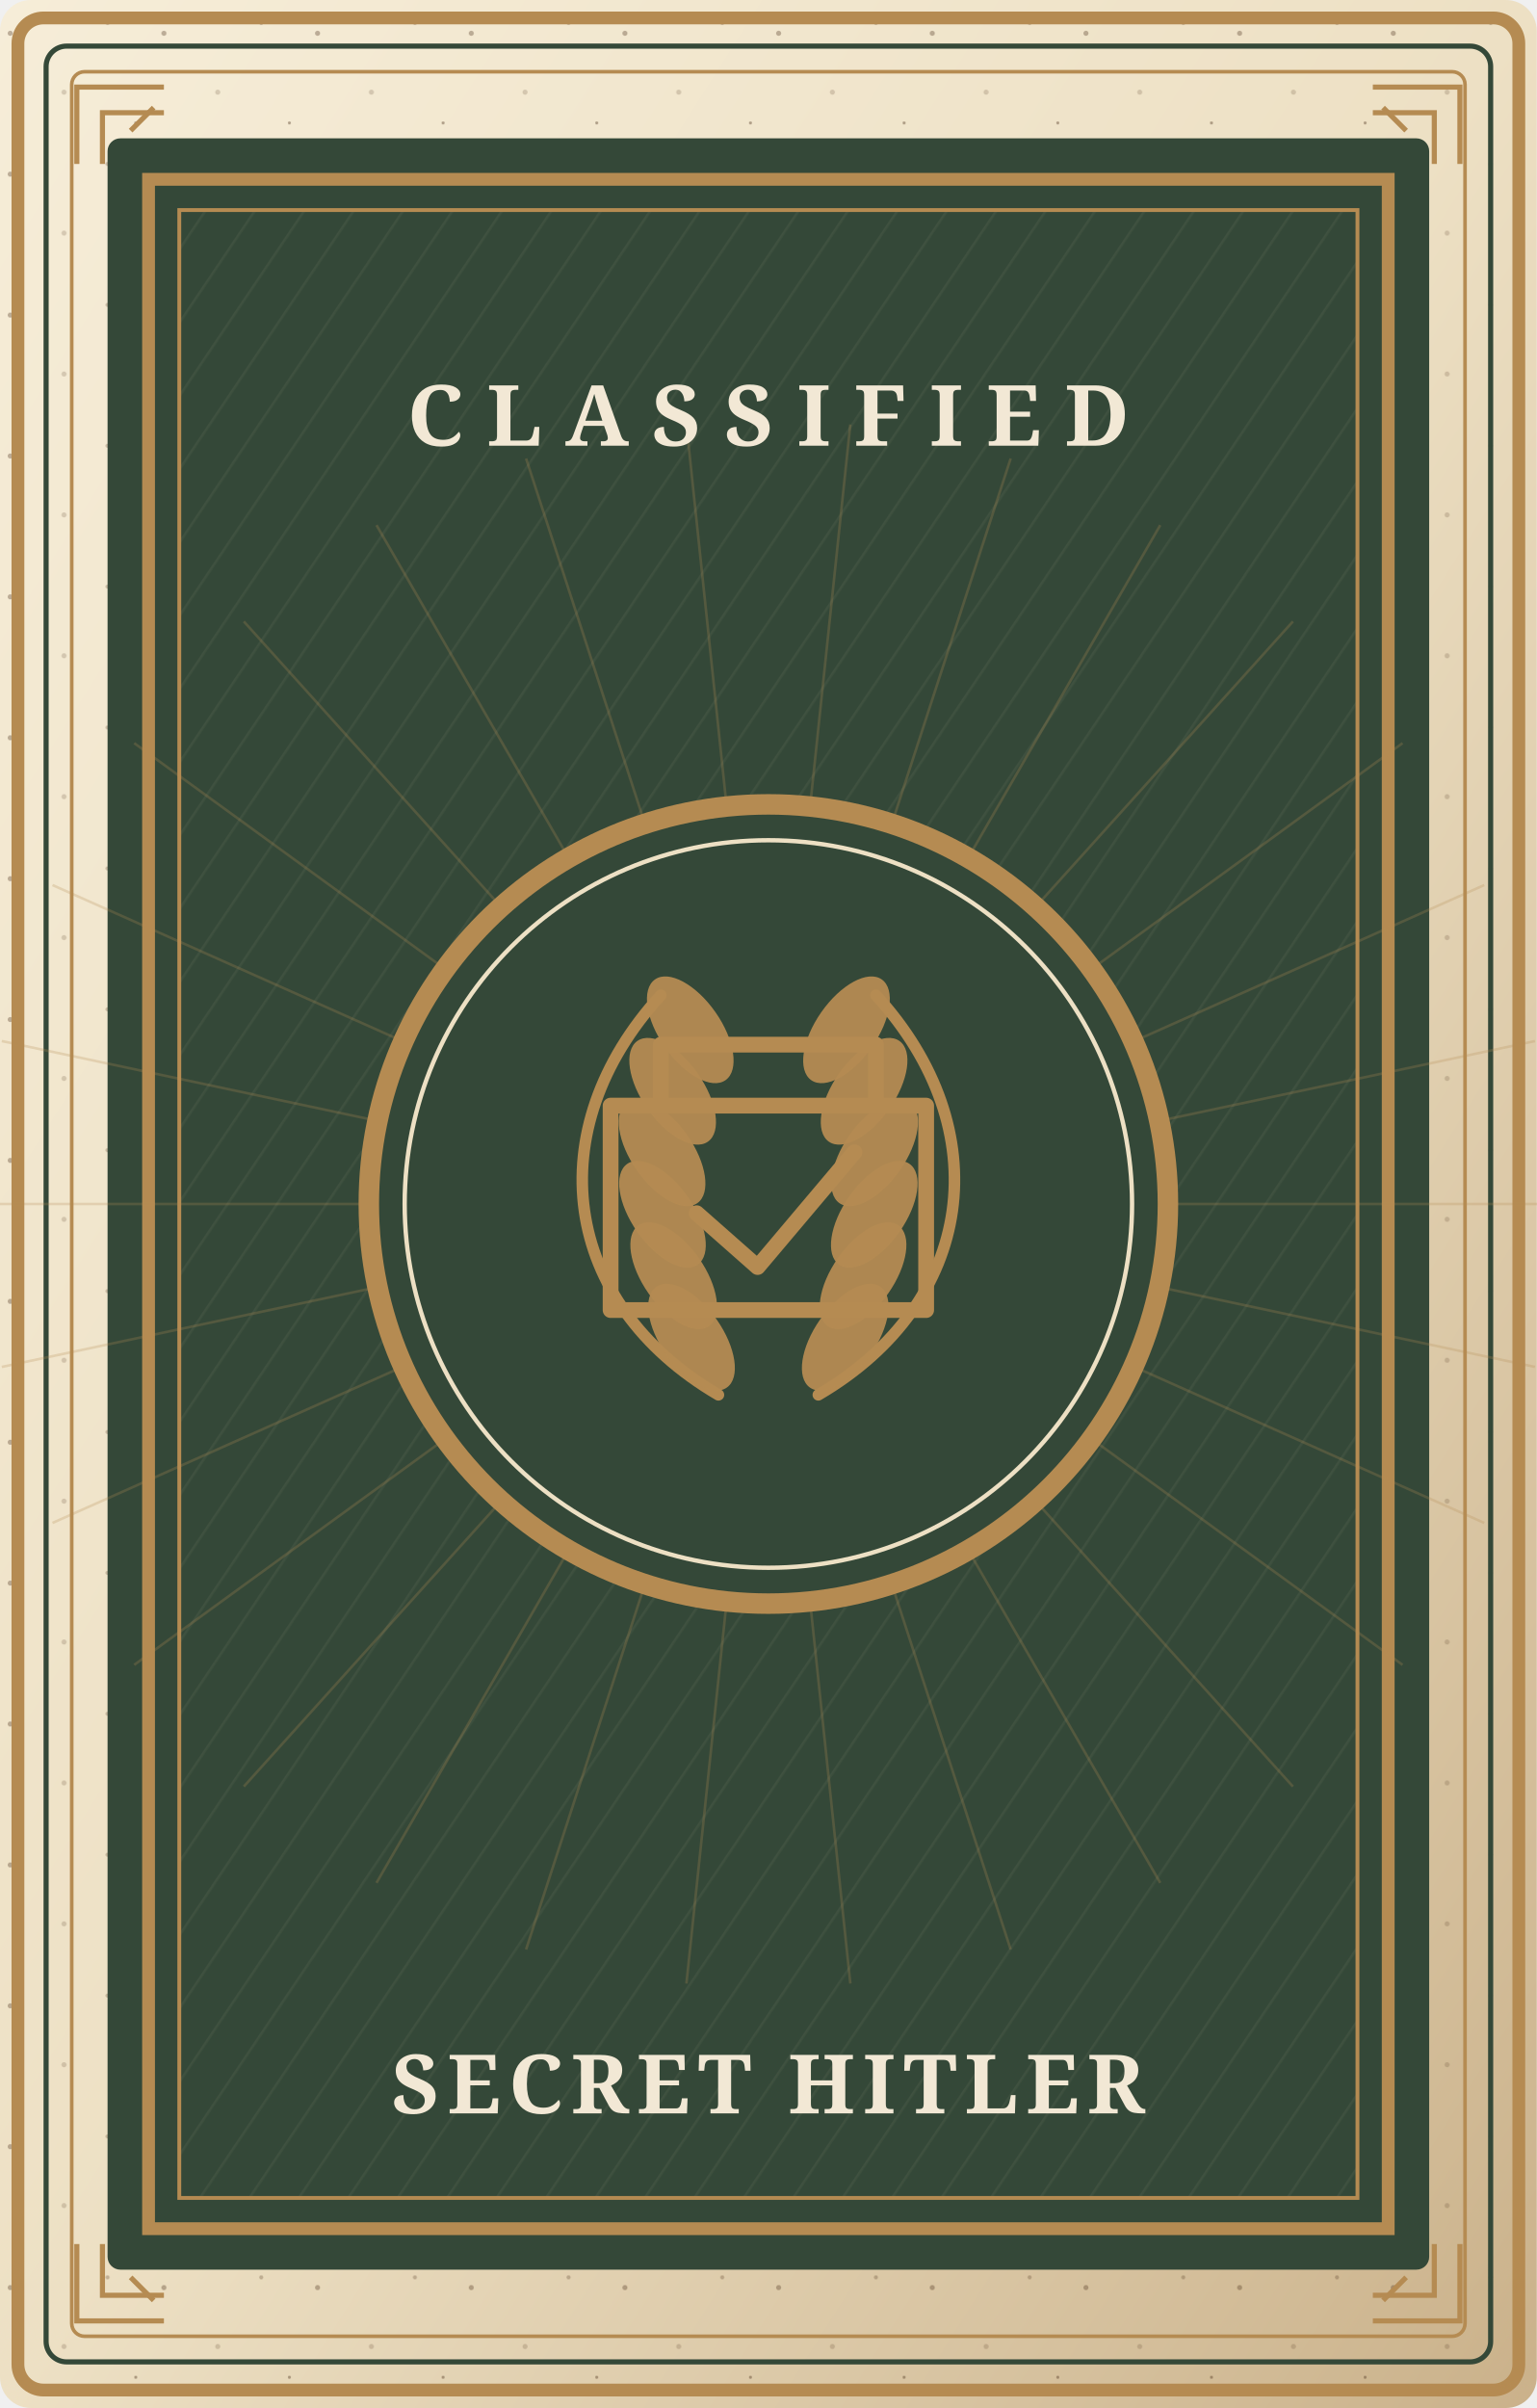
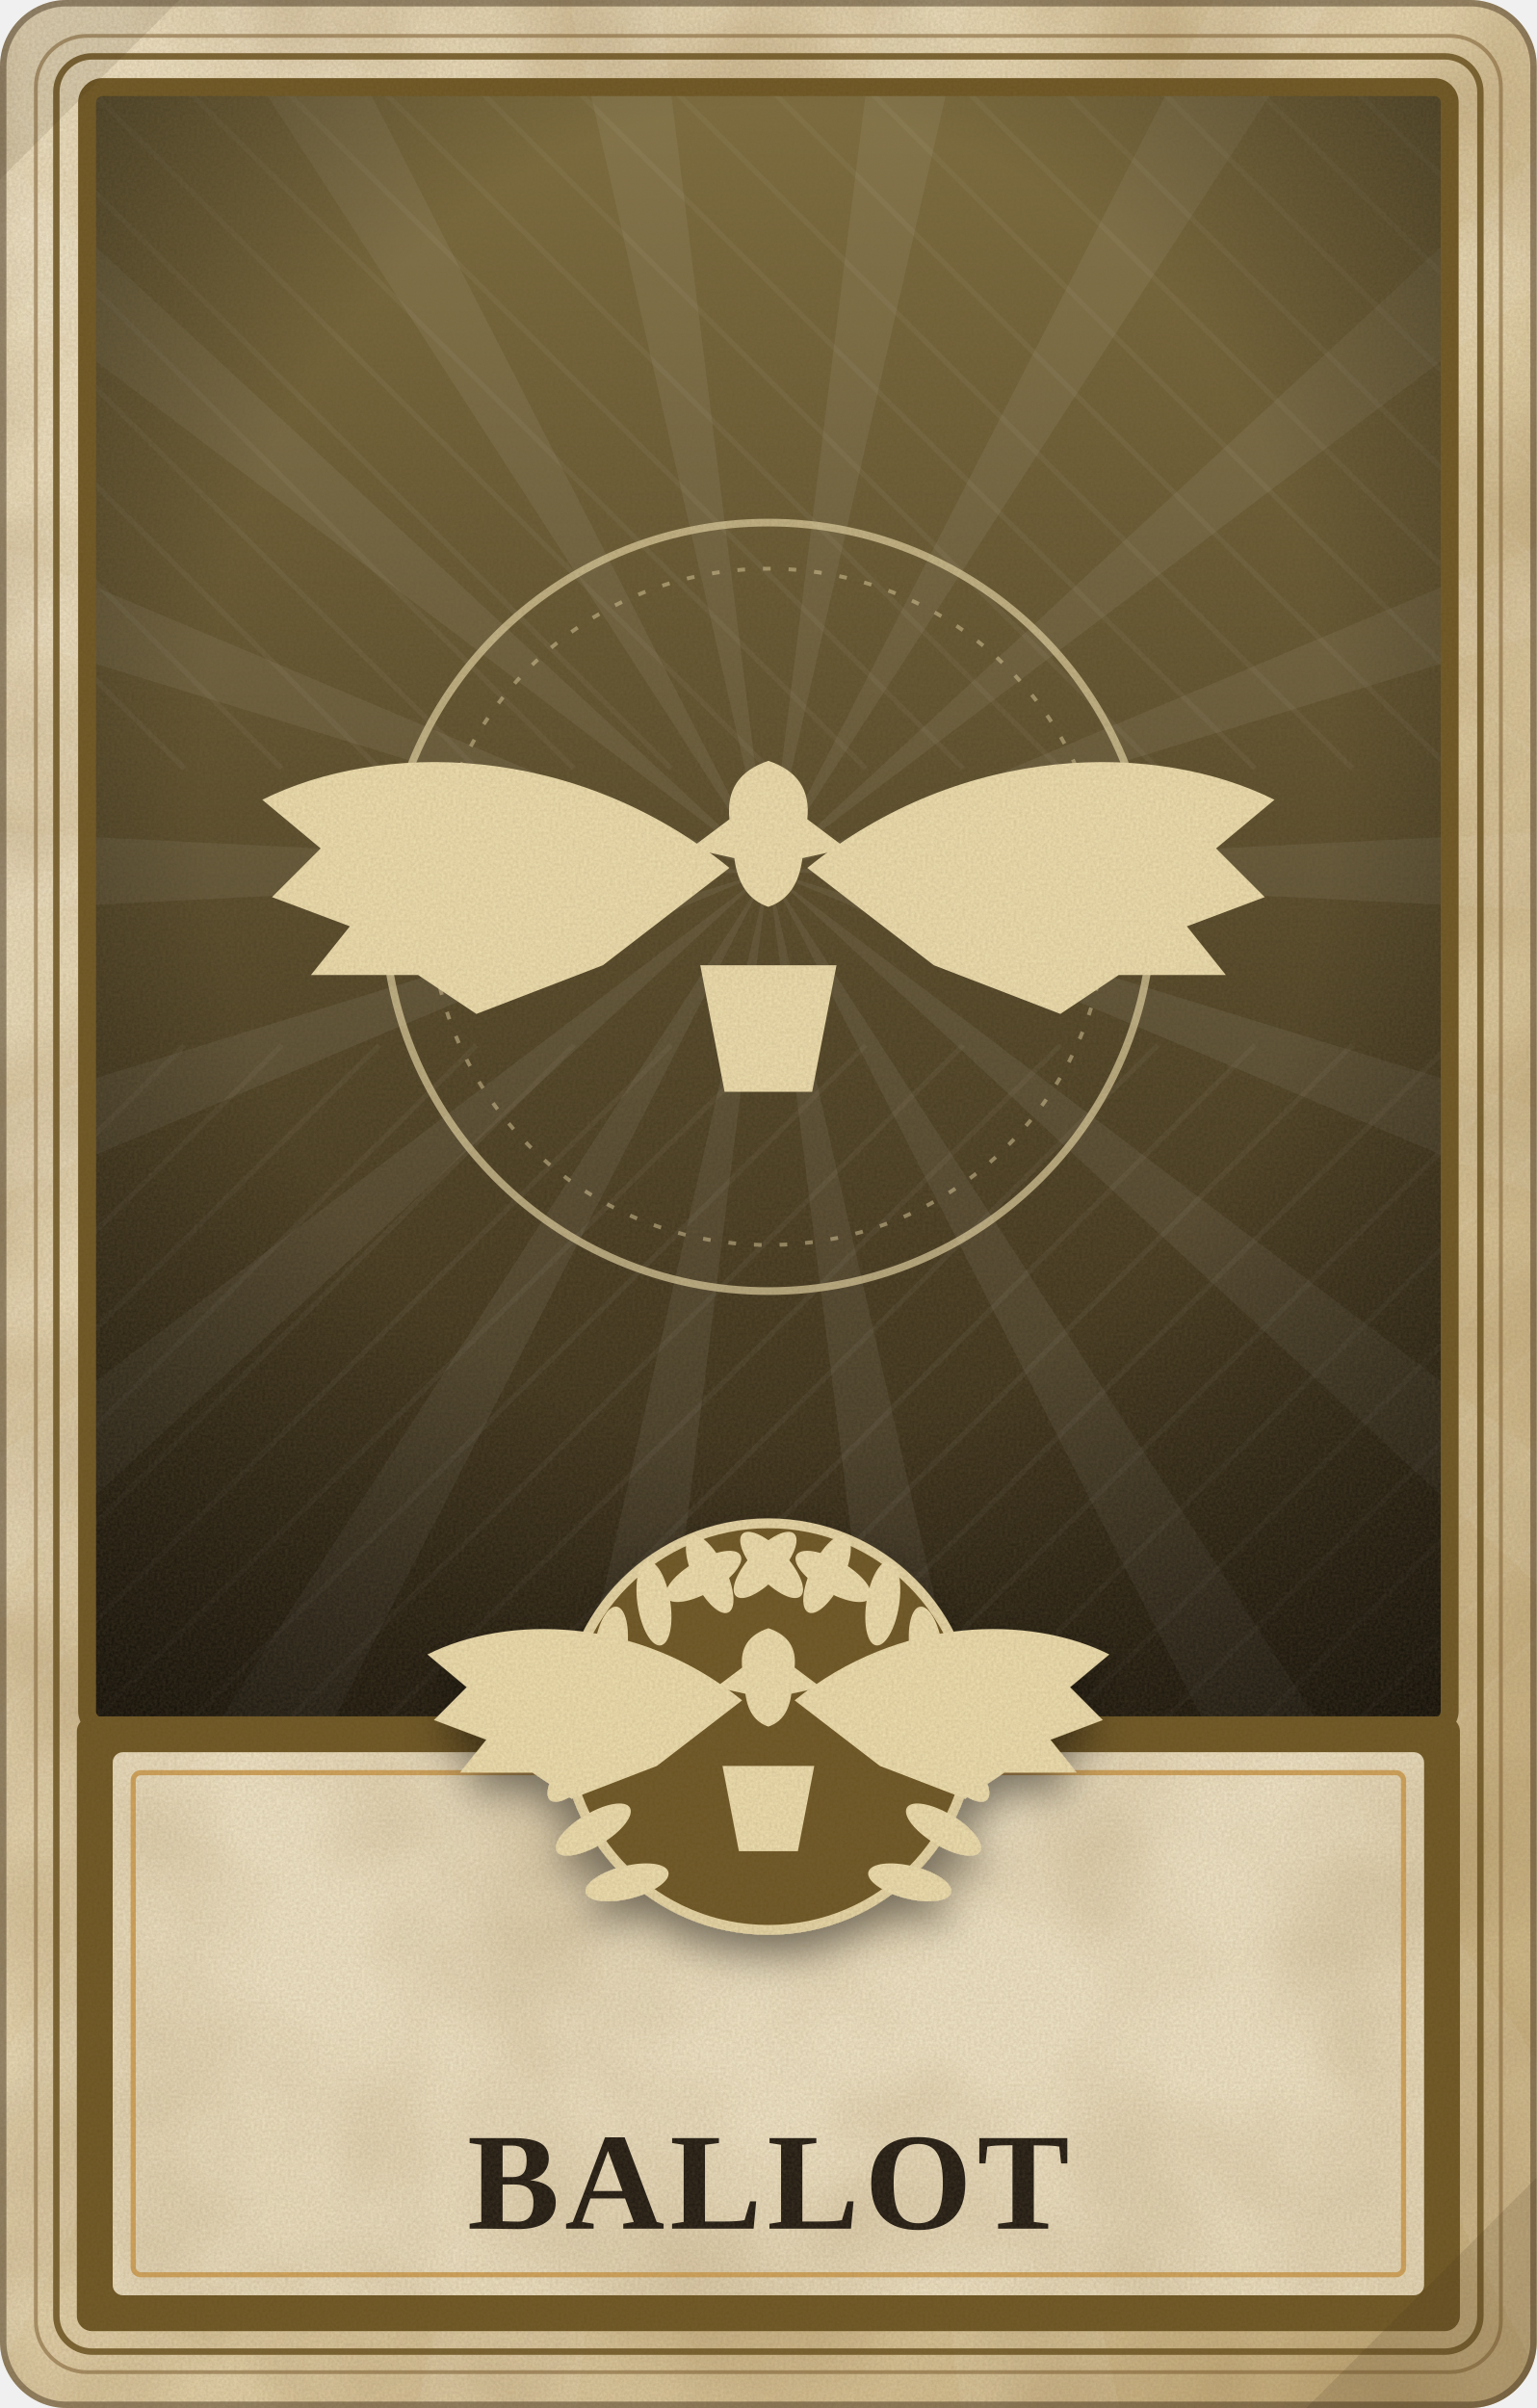
- <svg xmlns="http://www.w3.org/2000/svg" width="600" height="940" viewBox="0 0 600 940" role="img">
+ <svg xmlns="http://www.w3.org/2000/svg" width="600" height="940" viewBox="0 0 600 940">
  <defs>
-     <linearGradient id="paper" x1="0" x2="1" y1="0" y2="1">
-       <stop stop-color="#F6EDD8" />
-       <stop offset=".5" stop-color="#EDE0C4" />
-       <stop offset="1" stop-color="#CAB18A" />
+     <linearGradient id="paper" x1="0" y1="0" x2="1" y2="1">
+       <stop offset="0" stop-color="#efe3c6" />
+       <stop offset=".55" stop-color="#e3d2aa" />
+       <stop offset="1" stop-color="#c9b17f" />
    </linearGradient>
-     <linearGradient id="navy" x1="0" y1="0" x2="1" y2="1">
-       <stop stop-color="#1E4556" />
-       <stop offset="1" stop-color="#102A39" />
+     <linearGradient id="art" x1="0" y1="0" x2="0" y2="1">
+       <stop offset="0" stop-color="#7a6a3c" />
+       <stop offset="1" stop-color="#2a2212" />
    </linearGradient>
-     <linearGradient id="red" x1="0" y1="0" x2="1" y2="1">
-       <stop stop-color="#8E322C" />
-       <stop offset="1" stop-color="#541D20" />
-     </linearGradient>
-     <pattern id="grain" x="0" y="0" width="60" height="55" patternUnits="userSpaceOnUse">
-       <circle cx="4" cy="13" r="1" fill="#503621" opacity=".34" />
-       <circle cx="25" cy="36" r="1" fill="#503621" opacity=".19" />
-       <circle cx="42" cy="9" r=".8" fill="#503621" opacity=".27" />
-       <circle cx="53" cy="48" r=".6" fill="#503621" opacity=".4" />
-     </pattern>
-     <pattern id="hatch" width="16" height="16" patternUnits="userSpaceOnUse" patternTransform="rotate(34)">
-       <path d="M0 0 V16" stroke="#F9E5BC" stroke-opacity=".055" stroke-width="2" />
-     </pattern>
+     <radialGradient id="vig" cx=".5" cy=".42" r=".75">
+       <stop offset=".55" stop-color="#000" stop-opacity="0" />
+       <stop offset="1" stop-color="#000" stop-opacity=".62" />
+     </radialGradient>
+     <filter id="grain" x="0" y="0" width="100%" height="100%">
+       <feTurbulence type="fractalNoise" baseFrequency=".9" numOctaves="2" seed="4" />
+       <feColorMatrix values="0 0 0 0 .25  0 0 0 0 .17  0 0 0 0 .08  0 0 0 .55 0" />
+       <feComposite in2="SourceGraphic" operator="in" />
+     </filter>
+     <filter id="stain" x="0" y="0" width="100%" height="100%">
+       <feTurbulence type="fractalNoise" baseFrequency=".012" numOctaves="3" seed="9" />
+       <feColorMatrix values="0 0 0 0 .35  0 0 0 0 .22  0 0 0 0 .08  0 0 0 .9 -.28" />
+       <feComposite in2="SourceGraphic" operator="in" />
+     </filter>
+     <filter id="rough">
+       <feTurbulence type="fractalNoise" baseFrequency=".05" numOctaves="2" seed="2" result="n" />
+       <feDisplacementMap in="SourceGraphic" in2="n" scale="3" />
+     </filter>
+     <filter id="shadow" x="-20%" y="-20%" width="140%" height="140%">
+       <feDropShadow dx="0" dy="6" stdDeviation="6" flood-opacity=".5" />
+     </filter>
+     <clipPath id="card">
+       <rect x="0" y="0" width="600" height="940" rx="26" />
+     </clipPath>
+     <clipPath id="art">
+       <rect x="34" y="34" width="532" height="640" rx="6" />
+     </clipPath>
  </defs>
-   <rect x="0" y="0" width="600" height="940" rx="12" fill="url(#paper)" stroke="none" stroke-width="1" />
-   <rect x="0" y="0" width="600" height="940" rx="12" fill="url(#grain)" stroke="none" stroke-width="1" />
-   <rect x="7" y="7" width="586" height="926" rx="10" fill="none" stroke="#B58B52" stroke-width="5" />
-   <rect x="18" y="18" width="564" height="904" rx="8" fill="none" stroke="#344838" stroke-width="2" />
-   <rect x="28" y="28" width="544" height="884" rx="5" fill="none" stroke="#B58B52" stroke-width="1.4" />
-   <g transform="translate(30,30) scale(1)" stroke="#B58B52" fill="none" stroke-width="2">
-     <path d="M0 34 V4 H34 M10 34 V14 H34" />
-     <path d="M21 21 L30 12" />
-     <circle cx="28" cy="28" r="3" fill="#B58B52" stroke="none" />
+   <g clip-path="url(#card)">
+     <rect width="600" height="940" fill="url(#paper)" />
+     <rect width="600" height="940" fill="#fff" filter="url(#stain)" opacity=".8" />
+     <rect x="34" y="34" width="532" height="640" fill="url(#art)" />
+     <g clip-path="url(#art)">
+       <rect x="34" y="34" width="532" height="640" fill="url(#art)" />
+       <path d="M-270 34 L-4 300 M-270 674 L-4 408" stroke="#fff" opacity=".05" stroke-width="2" />
+       <path d="M-232 34 L34 300 M-232 674 L34 408" stroke="#fff" opacity=".05" stroke-width="2" />
+       <path d="M-194 34 L72 300 M-194 674 L72 408" stroke="#fff" opacity=".05" stroke-width="2" />
+       <path d="M-156 34 L110 300 M-156 674 L110 408" stroke="#fff" opacity=".05" stroke-width="2" />
+       <path d="M-118 34 L148 300 M-118 674 L148 408" stroke="#fff" opacity=".05" stroke-width="2" />
+       <path d="M-80 34 L186 300 M-80 674 L186 408" stroke="#fff" opacity=".05" stroke-width="2" />
+       <path d="M-42 34 L224 300 M-42 674 L224 408" stroke="#fff" opacity=".05" stroke-width="2" />
+       <path d="M-4 34 L262 300 M-4 674 L262 408" stroke="#fff" opacity=".05" stroke-width="2" />
+       <path d="M34 34 L300 300 M34 674 L300 408" stroke="#fff" opacity=".05" stroke-width="2" />
+       <path d="M72 34 L338 300 M72 674 L338 408" stroke="#fff" opacity=".05" stroke-width="2" />
+       <path d="M110 34 L376 300 M110 674 L376 408" stroke="#fff" opacity=".05" stroke-width="2" />
+       <path d="M148 34 L414 300 M148 674 L414 408" stroke="#fff" opacity=".05" stroke-width="2" />
+       <path d="M186 34 L452 300 M186 674 L452 408" stroke="#fff" opacity=".05" stroke-width="2" />
+       <path d="M224 34 L490 300 M224 674 L490 408" stroke="#fff" opacity=".05" stroke-width="2" />
+       <path d="M262 34 L528 300 M262 674 L528 408" stroke="#fff" opacity=".05" stroke-width="2" />
+       <path d="M300 34 L566 300 M300 674 L566 408" stroke="#fff" opacity=".05" stroke-width="2" />
+       <path d="M338 34 L604 300 M338 674 L604 408" stroke="#fff" opacity=".05" stroke-width="2" />
+       <path d="M376 34 L642 300 M376 674 L642 408" stroke="#fff" opacity=".05" stroke-width="2" />
+       <path d="M414 34 L680 300 M414 674 L680 408" stroke="#fff" opacity=".05" stroke-width="2" />
+       <path d="M452 34 L718 300 M452 674 L718 408" stroke="#fff" opacity=".05" stroke-width="2" />
+       <path d="M490 34 L756 300 M490 674 L756 408" stroke="#fff" opacity=".05" stroke-width="2" />
+       <path d="M528 34 L794 300 M528 674 L794 408" stroke="#fff" opacity=".05" stroke-width="2" />
+       <path d="M566 34 L832 300 M566 674 L832 408" stroke="#fff" opacity=".05" stroke-width="2" />
+       <path d="M604 34 L870 300 M604 674 L870 408" stroke="#fff" opacity=".05" stroke-width="2" />
+       <path d="M300 340 L999 305 L999 375Z" fill="#fff" opacity=".07" />
+       <path d="M300 340 L969 546 L945 612Z" fill="#fff" opacity=".07" />
+       <path d="M300 340 L858 763 L813 816Z" fill="#fff" opacity=".07" />
+       <path d="M300 340 L680 928 L619 963Z" fill="#fff" opacity=".07" />
+       <path d="M300 340 L456 1022 L387 1035Z" fill="#fff" opacity=".07" />
+       <path d="M300 340 L213 1035 L144 1022Z" fill="#fff" opacity=".07" />
+       <path d="M300 340 L-19 963 L-80 928Z" fill="#fff" opacity=".07" />
+       <path d="M300 340 L-213 816 L-258 763Z" fill="#fff" opacity=".07" />
+       <path d="M300 340 L-345 612 L-369 546Z" fill="#fff" opacity=".07" />
+       <path d="M300 340 L-399 375 L-399 305Z" fill="#fff" opacity=".07" />
+       <path d="M300 340 L-369 134 L-345 68Z" fill="#fff" opacity=".07" />
+       <path d="M300 340 L-258 -83 L-213 -136Z" fill="#fff" opacity=".07" />
+       <path d="M300 340 L-80 -248 L-19 -283Z" fill="#fff" opacity=".07" />
+       <path d="M300 340 L144 -342 L213 -355Z" fill="#fff" opacity=".07" />
+       <path d="M300 340 L387 -355 L456 -342Z" fill="#fff" opacity=".07" />
+       <path d="M300 340 L619 -283 L680 -248Z" fill="#fff" opacity=".07" />
+       <path d="M300 340 L813 -136 L858 -83Z" fill="#fff" opacity=".07" />
+       <path d="M300 340 L945 68 L969 134Z" fill="#fff" opacity=".07" />
+       <g transform="translate(300 354)">
+         <circle r="150" fill="none" stroke="#e8d8a8" stroke-width="3" opacity=".7" />
+         <circle r="132" fill="none" stroke="#e8d8a8" stroke-width="1.5" opacity=".5" stroke-dasharray="3 7" />
+       </g>
+       <g transform="translate(300 354) scale(1.9) translate(-300 -674)">
+         <g fill="#efe0b0">
+           <path d="M308 666 C340 640 380 640 404 652 L392 662 L402 672 L386 678 L394 688 L372 688 L360 696 L334 686 Z" />
+           <path d="M292 666 C260 640 220 640 196 652 L208 662 L198 672 L214 678 L206 688 L228 688 L240 696 L266 686 Z" />
+           <path d="M300 644 q9 3 8 12 l8 6 l-9 2 q-1 8 -7 10 q-6 -2 -7 -10 l-9 -2 l8 -6 q-1 -9 8 -12z" />
+           <path d="M286 686 h28 l-5 26 h-18z" />
+         </g>
+       </g>
+       <rect x="34" y="34" width="532" height="640" fill="url(#vig)" />
+     </g>
+     <rect x="34" y="34" width="532" height="640" rx="6" fill="none" stroke="#6b5320" stroke-width="7" />
+     <rect x="22" y="22" width="556" height="896" rx="14" fill="none" stroke="#6b5320" stroke-width="2.5" opacity=".9" />
+     <rect x="14" y="14" width="572" height="912" rx="20" fill="none" stroke="#7a5a2c" stroke-width="1.5" opacity=".55" />
+     <path d="M26 674 L574 674 L574 712 L560 728 L574 744 L574 900 L26 900 L26 744 L40 728 L26 712 Z" fill="#6b5320" opacity=".0" />
+     <rect x="30" y="670" width="540" height="240" rx="6" fill="#6b5320" />
+     <rect x="44" y="684" width="512" height="212" rx="4" fill="#f1e6c9" />
+     <rect x="44" y="684" width="512" height="212" rx="4" fill="#fff" filter="url(#stain)" opacity=".55" />
+     <rect x="52" y="692" width="496" height="196" rx="3" fill="none" stroke="#d1a35a" stroke-width="2" />
+     <text x="300" y="870" text-anchor="middle" font-family="Georgia,'Times New Roman',serif" font-weight="900" font-size="54" fill="#1d1710" letter-spacing="2">BALLOT</text>
+     <g filter="url(#shadow)" transform="translate(300 674) scale(1.28) translate(-300 -674)">
+       <circle cx="300" cy="674" r="62" fill="#6b5320" />
+       <circle cx="300" cy="674" r="62" fill="none" stroke="#e8d8a8" stroke-width="3" />
+       <ellipse cx="280.2" cy="628.2" rx="5" ry="13" transform="rotate(60 280.2 628.2)" fill="#efe0b0" />
+       <ellipse cx="299.0" cy="624.7" rx="5" ry="13" transform="rotate(43 299.0 624.7)" fill="#efe0b0" />
+       <ellipse cx="317.9" cy="627.5" rx="5" ry="13" transform="rotate(26 317.9 627.5)" fill="#efe0b0" />
+       <ellipse cx="334.9" cy="636.4" rx="5" ry="13" transform="rotate(9 334.9 636.4)" fill="#efe0b0" />
+       <ellipse cx="348.1" cy="650.3" rx="5" ry="13" transform="rotate(-8 348.1 650.3)" fill="#efe0b0" />
+       <ellipse cx="356.0" cy="667.7" rx="5" ry="13" transform="rotate(-25 356.0 667.7)" fill="#efe0b0" />
+       <ellipse cx="357.9" cy="686.7" rx="5" ry="13" transform="rotate(-42 357.9 686.7)" fill="#efe0b0" />
+       <ellipse cx="353.4" cy="705.4" rx="5" ry="13" transform="rotate(-59 353.4 705.4)" fill="#efe0b0" />
+       <ellipse cx="343.1" cy="721.5" rx="5" ry="13" transform="rotate(-76 343.1 721.5)" fill="#efe0b0" />
+       <ellipse cx="319.8" cy="628.2" rx="5" ry="13" transform="rotate(-60 319.8 628.2)" fill="#efe0b0" />
+       <ellipse cx="301.0" cy="624.7" rx="5" ry="13" transform="rotate(-43 301.0 624.7)" fill="#efe0b0" />
+       <ellipse cx="282.1" cy="627.5" rx="5" ry="13" transform="rotate(-26 282.1 627.5)" fill="#efe0b0" />
+       <ellipse cx="265.1" cy="636.4" rx="5" ry="13" transform="rotate(-9 265.1 636.4)" fill="#efe0b0" />
+       <ellipse cx="251.9" cy="650.3" rx="5" ry="13" transform="rotate(8 251.9 650.3)" fill="#efe0b0" />
+       <ellipse cx="244.0" cy="667.7" rx="5" ry="13" transform="rotate(25 244.0 667.7)" fill="#efe0b0" />
+       <ellipse cx="242.1" cy="686.7" rx="5" ry="13" transform="rotate(42 242.1 686.7)" fill="#efe0b0" />
+       <ellipse cx="246.6" cy="705.4" rx="5" ry="13" transform="rotate(59 246.6 705.4)" fill="#efe0b0" />
+       <ellipse cx="256.9" cy="721.5" rx="5" ry="13" transform="rotate(76 256.9 721.5)" fill="#efe0b0" />
+       <g fill="#efe0b0">
+         <path d="M308 666 C340 640 380 640 404 652 L392 662 L402 672 L386 678 L394 688 L372 688 L360 696 L334 686 Z" />
+         <path d="M292 666 C260 640 220 640 196 652 L208 662 L198 672 L214 678 L206 688 L228 688 L240 696 L266 686 Z" />
+         <path d="M300 644 q9 3 8 12 l8 6 l-9 2 q-1 8 -7 10 q-6 -2 -7 -10 l-9 -2 l8 -6 q-1 -9 8 -12z" />
+         <path d="M286 686 h28 l-5 26 h-18z" />
+       </g>
+     </g>
+     <rect width="600" height="940" fill="#fff" filter="url(#grain)" opacity=".5" />
+     <rect width="600" height="940" rx="26" fill="none" stroke="#3a2813" stroke-opacity=".45" stroke-width="5" />
+     <path d="M0 0 L70 0 L0 70 Z" fill="#3a2a14" opacity=".12" />
+     <path d="M600 940 L510 940 L600 850 Z" fill="#3a2a14" opacity=".14" />
  </g>
-   <g transform="translate(570 30) scale(-1 1)">
-     <g transform="translate(0,0) scale(1)" stroke="#B58B52" fill="none" stroke-width="2">
-       <path d="M0 34 V4 H34 M10 34 V14 H34" />
-       <path d="M21 21 L30 12" />
-       <circle cx="28" cy="28" r="3" fill="#B58B52" stroke="none" />
-     </g>
-   </g>
-   <g transform="translate(30 910) scale(1 -1)">
-     <g transform="translate(0,0) scale(1)" stroke="#B58B52" fill="none" stroke-width="2">
-       <path d="M0 34 V4 H34 M10 34 V14 H34" />
-       <path d="M21 21 L30 12" />
-       <circle cx="28" cy="28" r="3" fill="#B58B52" stroke="none" />
-     </g>
-   </g>
-   <g transform="translate(570 910) scale(-1 -1)">
-     <g transform="translate(0,0) scale(1)" stroke="#B58B52" fill="none" stroke-width="2">
-       <path d="M0 34 V4 H34 M10 34 V14 H34" />
-       <path d="M21 21 L30 12" />
-       <circle cx="28" cy="28" r="3" fill="#B58B52" stroke="none" />
-     </g>
-   </g>
-   <rect x="42" y="54" width="516" height="832" rx="5" fill="#344838" stroke="none" stroke-width="1" />
-   <rect x="58" y="70" width="484" height="800" rx="0" fill="none" stroke="#B58B52" stroke-width="5" />
-   <rect x="70" y="82" width="460" height="776" rx="0" fill="url(#hatch)" stroke="#B58B52" stroke-width="1.5" />
-   <line x1="438.0" y1="470.0" x2="606.0" y2="470.0" stroke="#B58B52" stroke-width="1" opacity=".25" />
-   <line x1="435.0" y1="498.7" x2="599.3" y2="533.6" stroke="#B58B52" stroke-width="1" opacity=".25" />
-   <line x1="426.1" y1="526.1" x2="579.5" y2="594.5" stroke="#B58B52" stroke-width="1" opacity=".25" />
-   <line x1="411.6" y1="551.1" x2="547.6" y2="649.9" stroke="#B58B52" stroke-width="1" opacity=".25" />
-   <line x1="392.3" y1="572.6" x2="504.8" y2="697.4" stroke="#B58B52" stroke-width="1" opacity=".25" />
-   <line x1="369.0" y1="589.5" x2="453.0" y2="735.0" stroke="#B58B52" stroke-width="1" opacity=".25" />
-   <line x1="342.6" y1="601.2" x2="394.6" y2="761.0" stroke="#B58B52" stroke-width="1" opacity=".25" />
-   <line x1="314.4" y1="607.2" x2="332.0" y2="774.3" stroke="#B58B52" stroke-width="1" opacity=".25" />
-   <line x1="285.6" y1="607.2" x2="268.0" y2="774.3" stroke="#B58B52" stroke-width="1" opacity=".25" />
-   <line x1="257.4" y1="601.2" x2="205.4" y2="761.0" stroke="#B58B52" stroke-width="1" opacity=".25" />
-   <line x1="231.0" y1="589.5" x2="147.0" y2="735.0" stroke="#B58B52" stroke-width="1" opacity=".25" />
-   <line x1="207.7" y1="572.6" x2="95.2" y2="697.4" stroke="#B58B52" stroke-width="1" opacity=".25" />
-   <line x1="188.4" y1="551.1" x2="52.4" y2="649.9" stroke="#B58B52" stroke-width="1" opacity=".25" />
-   <line x1="173.9" y1="526.1" x2="20.5" y2="594.5" stroke="#B58B52" stroke-width="1" opacity=".25" />
-   <line x1="165.0" y1="498.7" x2="0.7" y2="533.6" stroke="#B58B52" stroke-width="1" opacity=".25" />
-   <line x1="162.0" y1="470.0" x2="-6.0" y2="470.0" stroke="#B58B52" stroke-width="1" opacity=".25" />
-   <line x1="165.0" y1="441.3" x2="0.7" y2="406.4" stroke="#B58B52" stroke-width="1" opacity=".25" />
-   <line x1="173.9" y1="413.9" x2="20.5" y2="345.5" stroke="#B58B52" stroke-width="1" opacity=".25" />
-   <line x1="188.4" y1="388.9" x2="52.4" y2="290.1" stroke="#B58B52" stroke-width="1" opacity=".25" />
-   <line x1="207.7" y1="367.4" x2="95.2" y2="242.6" stroke="#B58B52" stroke-width="1" opacity=".25" />
-   <line x1="231.0" y1="350.5" x2="147.0" y2="205.0" stroke="#B58B52" stroke-width="1" opacity=".25" />
-   <line x1="257.4" y1="338.8" x2="205.4" y2="179.0" stroke="#B58B52" stroke-width="1" opacity=".25" />
-   <line x1="285.6" y1="332.8" x2="268.0" y2="165.7" stroke="#B58B52" stroke-width="1" opacity=".25" />
-   <line x1="314.4" y1="332.8" x2="332.0" y2="165.7" stroke="#B58B52" stroke-width="1" opacity=".25" />
-   <line x1="342.6" y1="338.8" x2="394.6" y2="179.0" stroke="#B58B52" stroke-width="1" opacity=".25" />
-   <line x1="369.0" y1="350.5" x2="453.0" y2="205.0" stroke="#B58B52" stroke-width="1" opacity=".25" />
-   <line x1="392.3" y1="367.4" x2="504.8" y2="242.6" stroke="#B58B52" stroke-width="1" opacity=".25" />
-   <line x1="411.6" y1="388.9" x2="547.6" y2="290.1" stroke="#B58B52" stroke-width="1" opacity=".25" />
-   <line x1="426.1" y1="413.9" x2="579.5" y2="345.5" stroke="#B58B52" stroke-width="1" opacity=".25" />
-   <line x1="435.0" y1="441.3" x2="599.3" y2="406.4" stroke="#B58B52" stroke-width="1" opacity=".25" />
-   <circle cx="300" cy="470" r="156" fill="#344838" stroke="#B58B52" stroke-width="8" />
-   <circle cx="300" cy="470" r="142" fill="none" stroke="#EDE0C4" stroke-width="1.7" />
-   <g transform="translate(300,480) scale(1.5)" fill="none" stroke="#B58B52" stroke-width="3" stroke-linecap="round">
-     <path d="M-13 43 C-54 19 -60 -26 -28 -61 M13 43 C54 19 60 -26 28 -61" />
-     <ellipse cx="-20.0" cy="28" rx="8" ry="16" fill="#B58B52" stroke="none" transform="rotate(-35 -20.0 28)" opacity=".95" />
-     <ellipse cx="-24.648" cy="12" rx="8" ry="16" fill="#B58B52" stroke="none" transform="rotate(-35 -24.64828 12)" opacity=".95" />
-     <ellipse cx="-27.566" cy="-4" rx="8" ry="16" fill="#B58B52" stroke="none" transform="rotate(-35 -27.56627 -4)" opacity=".95" />
-     <ellipse cx="-27.668" cy="-20" rx="8" ry="16" fill="#B58B52" stroke="none" transform="rotate(-35 -27.66777 -20)" opacity=".95" />
-     <ellipse cx="-24.915" cy="-36" rx="8" ry="16" fill="#B58B52" stroke="none" transform="rotate(-35 -24.91499 -36)" opacity=".95" />
-     <ellipse cx="-20.333" cy="-52" rx="8" ry="16" fill="#B58B52" stroke="none" transform="rotate(-35 -20.33265 -52)" opacity=".95" />
-     <ellipse cx="20.0" cy="28" rx="8" ry="16" fill="#B58B52" stroke="none" transform="rotate(35 20.0 28)" opacity=".95" />
-     <ellipse cx="24.648" cy="12" rx="8" ry="16" fill="#B58B52" stroke="none" transform="rotate(35 24.64828 12)" opacity=".95" />
-     <ellipse cx="27.566" cy="-4" rx="8" ry="16" fill="#B58B52" stroke="none" transform="rotate(35 27.56627 -4)" opacity=".95" />
-     <ellipse cx="27.668" cy="-20" rx="8" ry="16" fill="#B58B52" stroke="none" transform="rotate(35 27.66777 -20)" opacity=".95" />
-     <ellipse cx="24.915" cy="-36" rx="8" ry="16" fill="#B58B52" stroke="none" transform="rotate(35 24.91499 -36)" opacity=".95" />
-     <ellipse cx="20.333" cy="-52" rx="8" ry="16" fill="#B58B52" stroke="none" transform="rotate(35 20.33265 -52)" opacity=".95" />
-   </g>
-   <g transform="translate(300,468) scale(1.4)" stroke="#B58B52" fill="none" stroke-width="4.4" stroke-linejoin="round" stroke-linecap="round">
-     <path d="M-44 -26 H44 V31 H-44 Z M-30 -26 V-43 H30 V-26 M-20 4 L-3 19 L24 -13" />
-   </g>
-   <text x="300" y="174" text-anchor="middle" font-family="EB Garamond,serif" font-weight="600" font-size="33" fill="#F2E8D5" letter-spacing="9">CLASSIFIED</text>
-   <text x="300" y="825" text-anchor="middle" font-family="EB Garamond,serif" font-weight="600" font-size="32" fill="#F2E8D5" letter-spacing="3">SECRET HITLER</text>
</svg>
